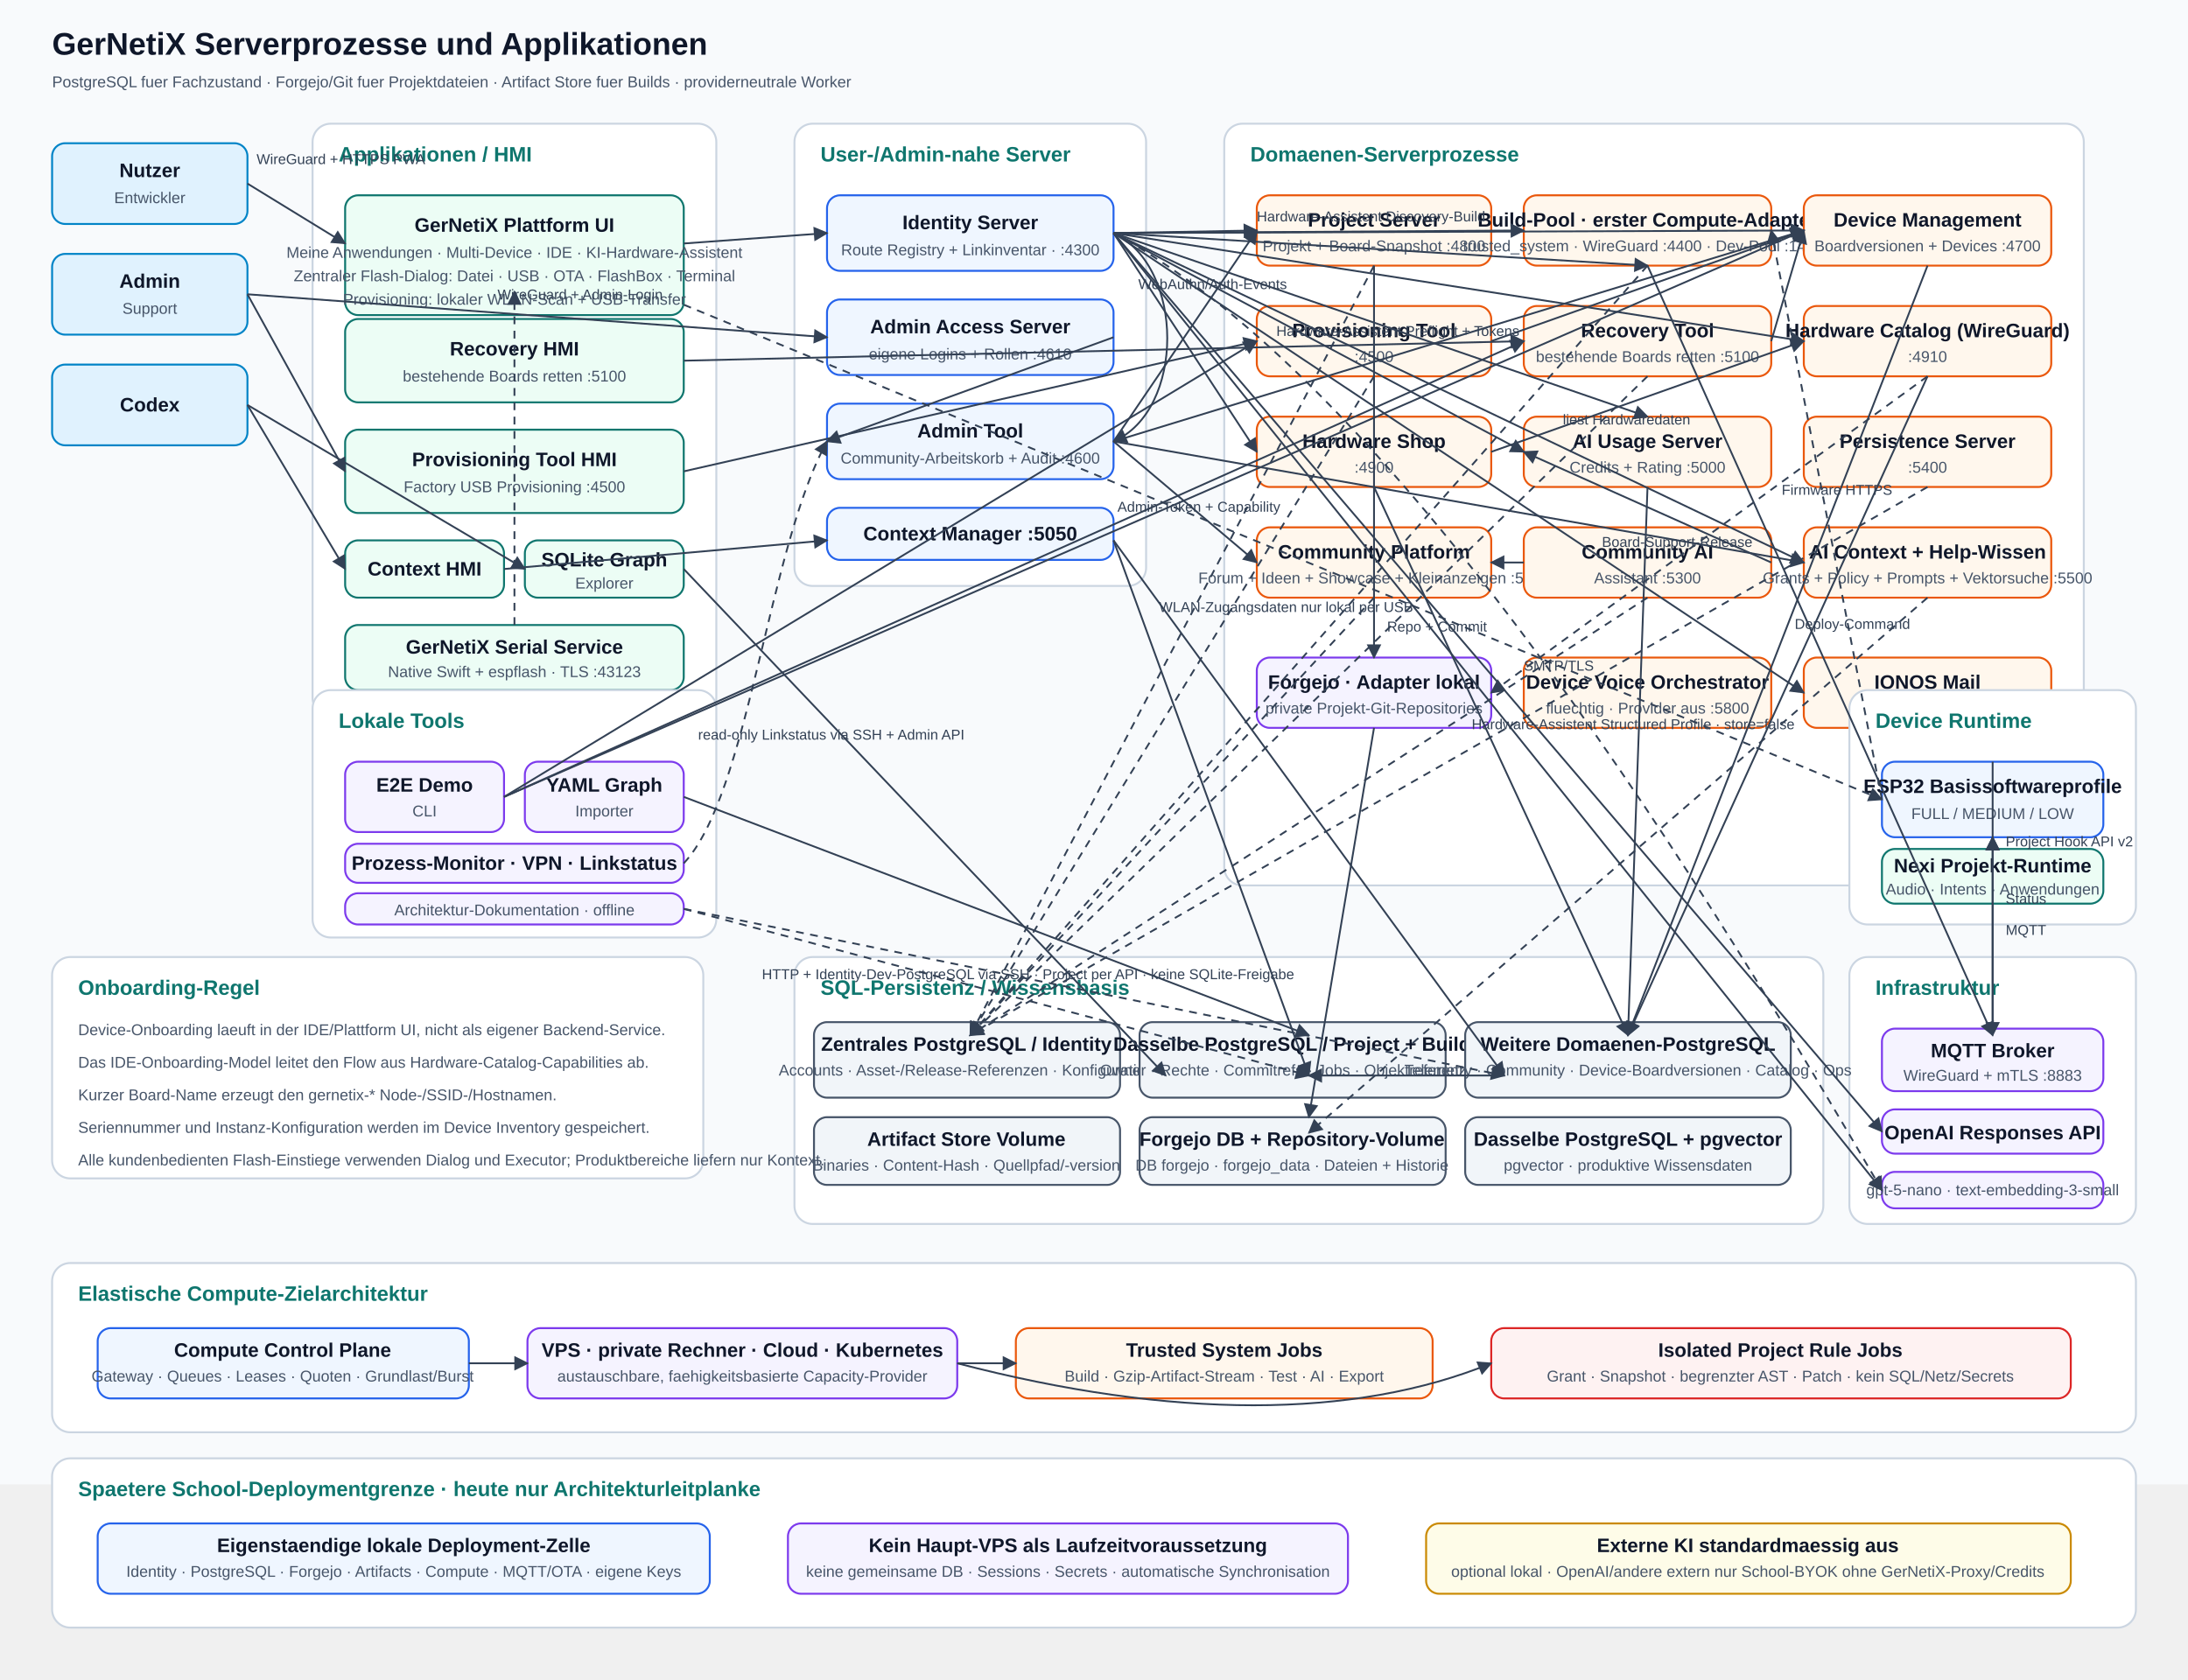
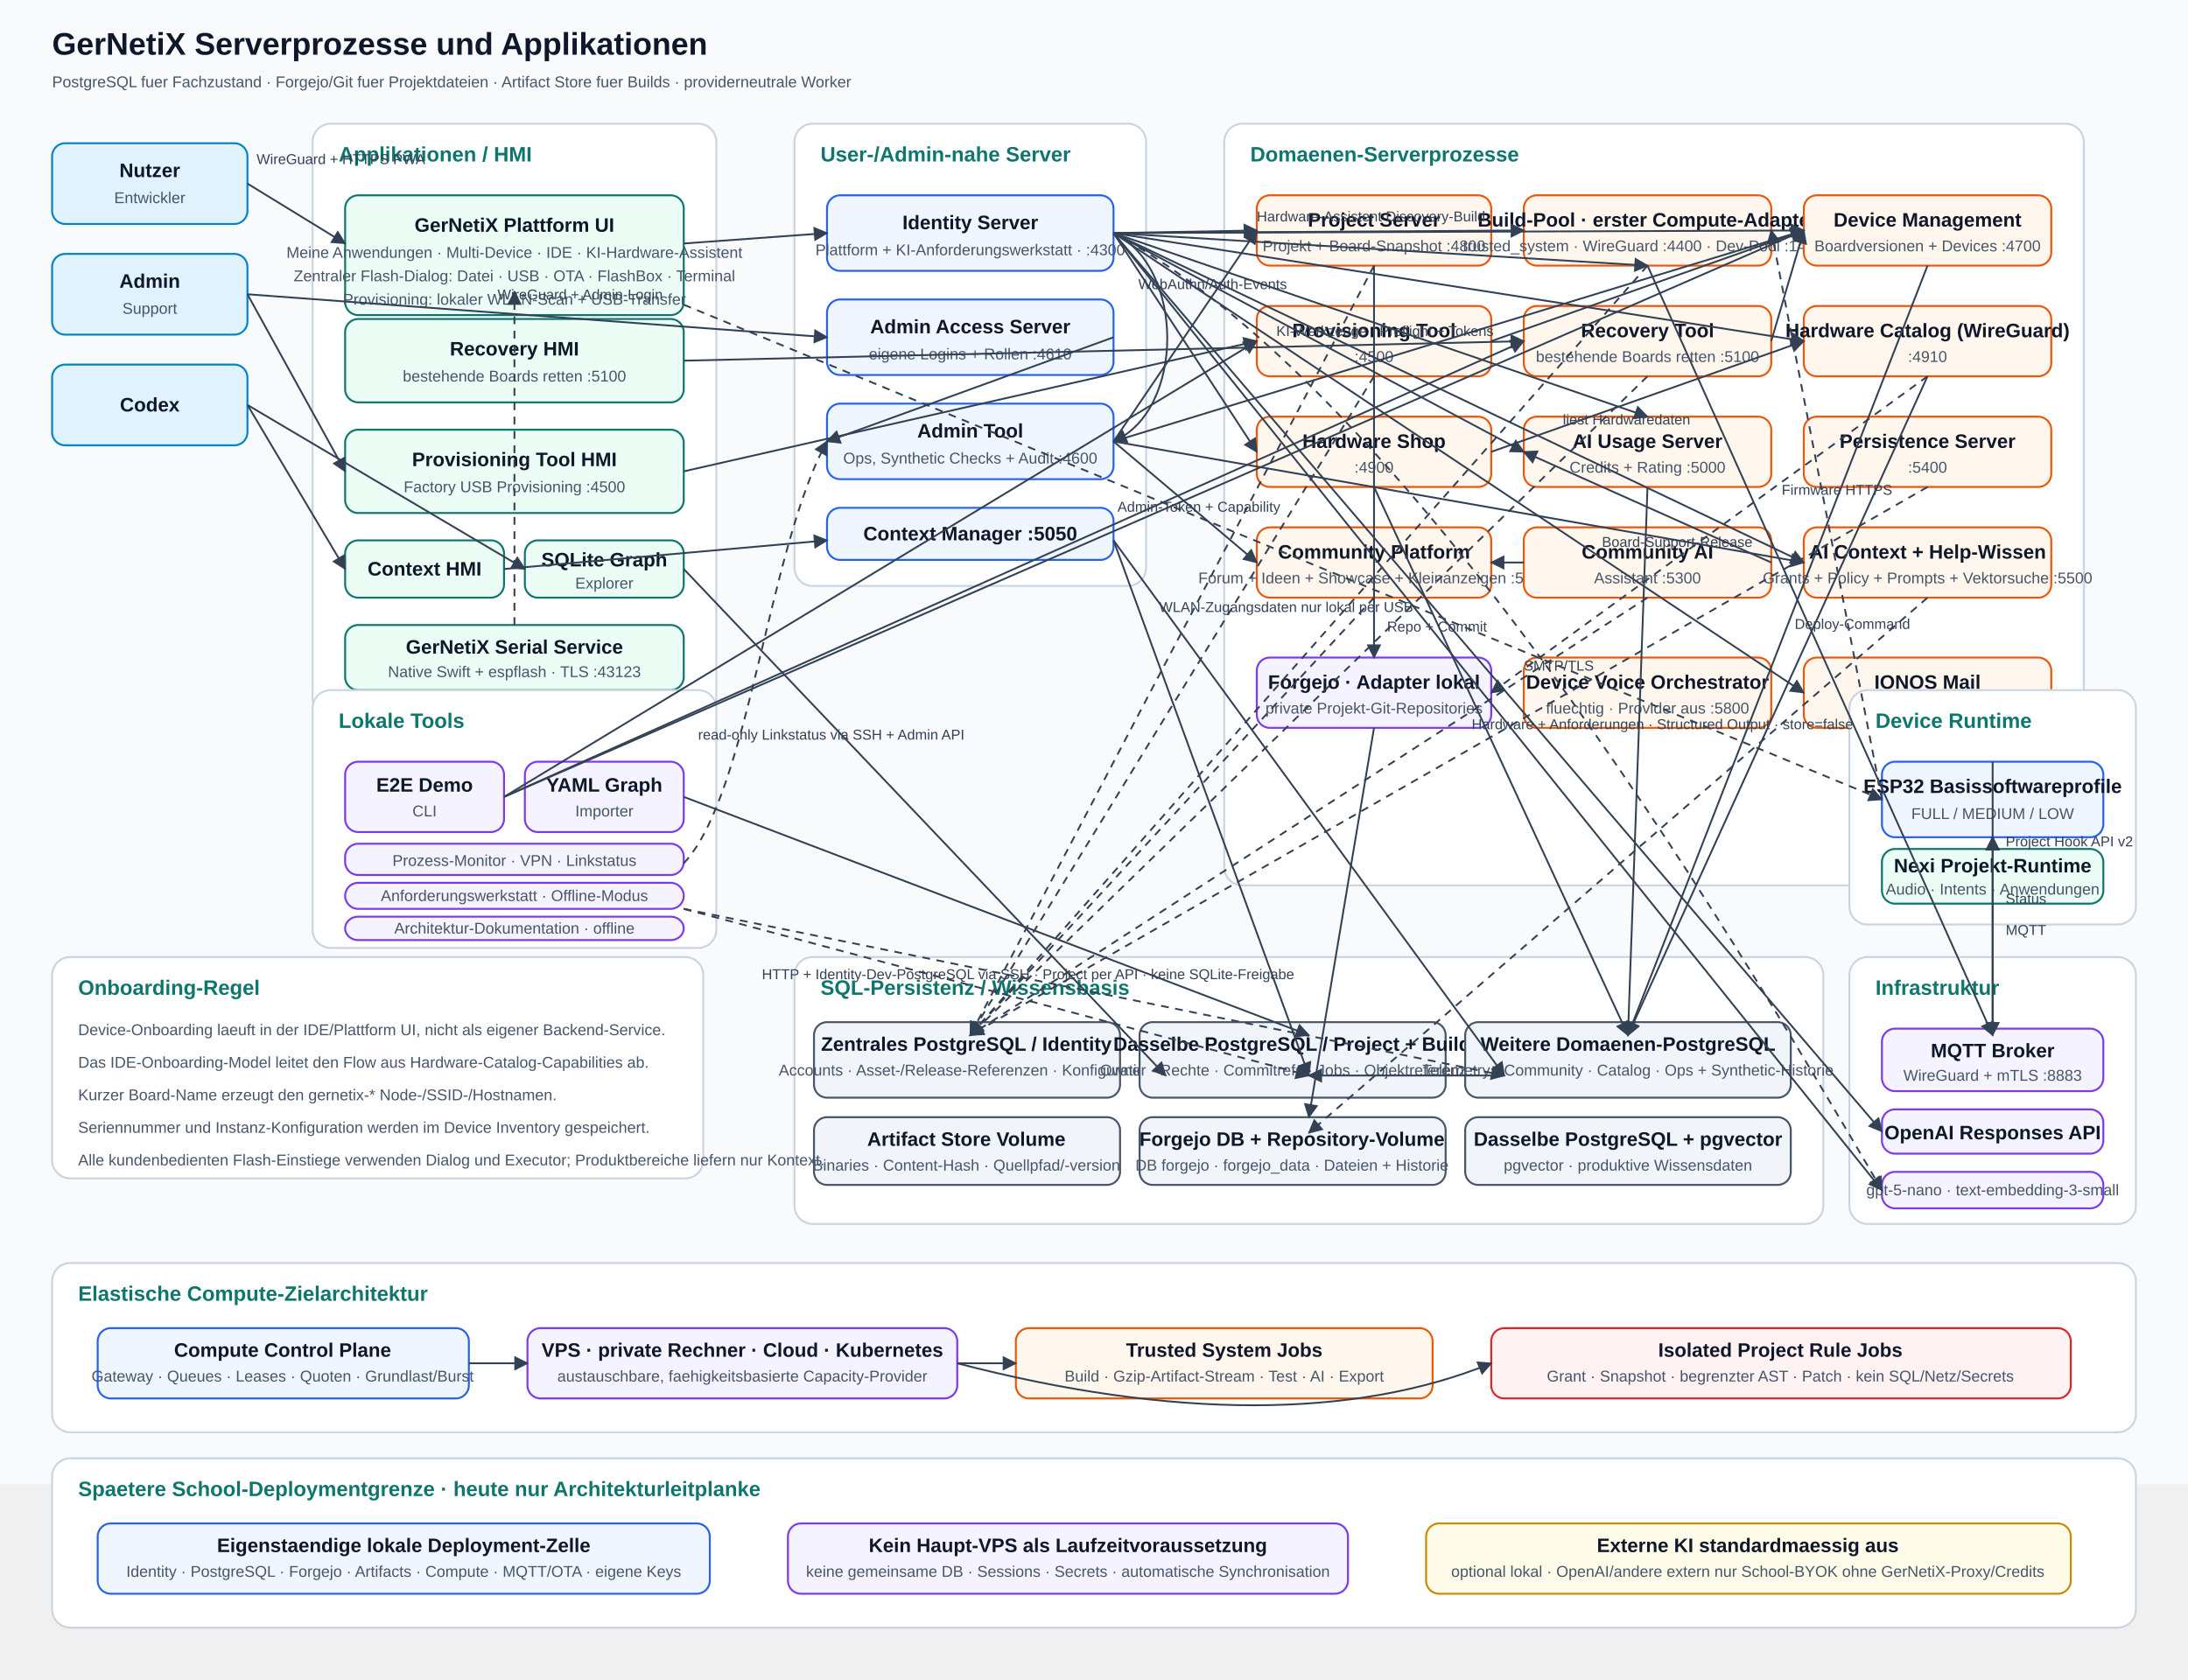
<svg xmlns="http://www.w3.org/2000/svg" width="1680" height="1290" viewBox="0 0 1680 1290" role="img" aria-labelledby="title desc">
  <defs>
    <marker id="arrow" viewBox="0 0 10 10" refX="9" refY="5" markerWidth="8" markerHeight="8" orient="auto-start-reverse">
      <path d="M 0 0 L 10 5 L 0 10 z" fill="#334155" />
    </marker>
    <style>
      .bg { fill: #f8fafc; }
      .cluster { fill: #ffffff; stroke: #cbd5e1; stroke-width: 1.5; rx: 14; }
      .clusterTitle { fill: #0f766e; font: 700 16px Segoe UI, Arial, sans-serif; }
      .node { fill: #ffffff; stroke: #94a3b8; stroke-width: 1.5; rx: 10; }
      .app { fill: #ecfdf5; stroke: #0f766e; }
      .edge { fill: #eff6ff; stroke: #2563eb; }
      .domain { fill: #fff7ed; stroke: #ea580c; }
      .tool { fill: #f5f3ff; stroke: #7c3aed; }
      .store { fill: #f1f5f9; stroke: #475569; }
      .actor { fill: #e0f2fe; stroke: #0284c7; }
      .titleText { fill: #0f172a; font: 700 15px Segoe UI, Arial, sans-serif; }
      .smallText { fill: #475569; font: 12px Segoe UI, Arial, sans-serif; }
      .label { fill: #334155; font: 11px Segoe UI, Arial, sans-serif; }
      .line { fill: none; stroke: #334155; stroke-width: 1.4; marker-end: url(#arrow); }
      .dashed { stroke-dasharray: 6 5; }
    </style>
  </defs>
  <rect class="bg" width="1680" height="1140" />
  <text x="40" y="42" class="titleText" style="font-size:24px">GerNetiX Serverprozesse und Applikationen</text>
  <text x="40" y="67" class="smallText">PostgreSQL fuer Fachzustand · Forgejo/Git fuer Projektdateien · Artifact Store fuer Builds · providerneutrale Worker</text>
  <g id="actors">
    <rect class="node actor" x="40" y="110" width="150" height="62" rx="10" />
    <text class="titleText" x="115" y="136" text-anchor="middle">Nutzer</text>
    <text class="smallText" x="115" y="156" text-anchor="middle">Entwickler</text>
    <rect class="node actor" x="40" y="195" width="150" height="62" rx="10" />
    <text class="titleText" x="115" y="221" text-anchor="middle">Admin</text>
    <text class="smallText" x="115" y="241" text-anchor="middle">Support</text>
    <rect class="node actor" x="40" y="280" width="150" height="62" rx="10" />
    <text class="titleText" x="115" y="316" text-anchor="middle">Codex</text>
  </g>
  <g id="applications">
    <rect class="cluster" x="240" y="95" width="310" height="455" rx="14" />
    <text class="clusterTitle" x="260" y="124">Applikationen / HMI</text>
    <rect class="node app" x="265" y="150" width="260" height="92" rx="10" />
    <text class="titleText" x="395" y="178" text-anchor="middle">GerNetiX Plattform UI</text>
    <text class="smallText" x="395" y="198" text-anchor="middle">Meine Anwendungen · Multi-Device · IDE · KI-Hardware-Assistent</text>
    <text class="smallText" x="395" y="216" text-anchor="middle">Zentraler Flash-Dialog: Datei · USB · OTA · FlashBox · Terminal</text>
    <text class="smallText" x="395" y="234" text-anchor="middle">Provisioning: lokaler WLAN-Scan + USB-Transfer</text>
    <rect class="node app" x="265" y="245" width="260" height="64" rx="10" />
    <text class="titleText" x="395" y="273" text-anchor="middle">Recovery HMI</text>
    <text class="smallText" x="395" y="293" text-anchor="middle">bestehende Boards retten :5100</text>
    <rect class="node app" x="265" y="330" width="260" height="64" rx="10" />
    <text class="titleText" x="395" y="358" text-anchor="middle">Provisioning Tool HMI</text>
    <text class="smallText" x="395" y="378" text-anchor="middle">Factory USB Provisioning :4500</text>
    <rect class="node app" x="265" y="415" width="122" height="44" rx="10" />
    <text class="titleText" x="326" y="442" text-anchor="middle">Context HMI</text>
    <rect class="node app" x="403" y="415" width="122" height="44" rx="10" />
    <text class="titleText" x="464" y="435" text-anchor="middle">SQLite Graph</text>
    <text class="smallText" x="464" y="452" text-anchor="middle">Explorer</text>
    <rect class="node app" x="265" y="480" width="260" height="50" rx="10" />
    <text class="titleText" x="395" y="502" text-anchor="middle">GerNetiX Serial Service</text>
    <text class="smallText" x="395" y="520" text-anchor="middle">Native Swift + espflash · TLS :43123</text>
  </g>
  <g id="edgeServices">
    <rect class="cluster" x="610" y="95" width="270" height="355" rx="14" />
    <text class="clusterTitle" x="630" y="124">User-/Admin-nahe Server</text>
    <rect class="node edge" x="635" y="150" width="220" height="58" rx="10" />
    <text class="titleText" x="745" y="176" text-anchor="middle">Identity Server</text>
-     <text class="smallText" x="745" y="196" text-anchor="middle">Route Registry + Linkinventar · :4300</text>
+     <text class="smallText" x="745" y="196" text-anchor="middle">Plattform + KI-Anforderungswerkstatt · :4300</text>
    <rect class="node edge" x="635" y="230" width="220" height="58" rx="10" />
    <text class="titleText" x="745" y="256" text-anchor="middle">Admin Access Server</text>
    <text class="smallText" x="745" y="276" text-anchor="middle">eigene Logins + Rollen :4610</text>
    <rect class="node edge" x="635" y="310" width="220" height="58" rx="10" />
    <text class="titleText" x="745" y="336" text-anchor="middle">Admin Tool</text>
-     <text class="smallText" x="745" y="356" text-anchor="middle">Community-Arbeitskorb + Audit :4600</text>
+     <text class="smallText" x="745" y="356" text-anchor="middle">Ops, Synthetic Checks + Audit :4600</text>
    <rect class="node edge" x="635" y="390" width="220" height="40" rx="10" />
    <text class="titleText" x="745" y="415" text-anchor="middle">Context Manager :5050</text>
  </g>
  <g id="domainServices">
    <rect class="cluster" x="940" y="95" width="660" height="585" rx="14" />
    <text class="clusterTitle" x="960" y="124">Domaenen-Serverprozesse</text>
    <rect class="node domain" x="965" y="150" width="180" height="54" rx="10" />
    <text class="titleText" x="1055" y="174" text-anchor="middle">Project Server</text>
    <text class="smallText" x="1055" y="193" text-anchor="middle">Projekt + Board-Snapshot :4800</text>
    <rect class="node domain" x="1170" y="150" width="190" height="54" rx="10" />
    <text class="titleText" x="1265" y="174" text-anchor="middle">Build-Pool · erster Compute-Adapter</text>
    <text class="smallText" x="1265" y="193" text-anchor="middle">trusted_system · WireGuard :4400 · Dev-Pool :14400</text>
    <rect class="node domain" x="1385" y="150" width="190" height="54" rx="10" />
    <text class="titleText" x="1480" y="174" text-anchor="middle">Device Management</text>
    <text class="smallText" x="1480" y="193" text-anchor="middle">Boardversionen + Devices :4700</text>
    <rect class="node domain" x="965" y="235" width="180" height="54" rx="10" />
    <text class="titleText" x="1055" y="259" text-anchor="middle">Provisioning Tool</text>
    <text class="smallText" x="1055" y="278" text-anchor="middle">:4500</text>
    <rect class="node domain" x="1170" y="235" width="190" height="54" rx="10" />
    <text class="titleText" x="1265" y="259" text-anchor="middle">Recovery Tool</text>
    <text class="smallText" x="1265" y="278" text-anchor="middle">bestehende Boards retten :5100</text>
    <rect class="node domain" x="1385" y="235" width="190" height="54" rx="10" />
    <text class="titleText" x="1480" y="259" text-anchor="middle">Hardware Catalog (WireGuard)</text>
    <text class="smallText" x="1480" y="278" text-anchor="middle">:4910</text>
    <rect class="node domain" x="965" y="320" width="180" height="54" rx="10" />
    <text class="titleText" x="1055" y="344" text-anchor="middle">Hardware Shop</text>
    <text class="smallText" x="1055" y="363" text-anchor="middle">:4900</text>
    <rect class="node domain" x="1170" y="320" width="190" height="54" rx="10" />
    <text class="titleText" x="1265" y="344" text-anchor="middle">AI Usage Server</text>
    <text class="smallText" x="1265" y="363" text-anchor="middle">Credits + Rating :5000</text>
    <rect class="node domain" x="1385" y="320" width="190" height="54" rx="10" />
    <text class="titleText" x="1480" y="344" text-anchor="middle">Persistence Server</text>
    <text class="smallText" x="1480" y="363" text-anchor="middle">:5400</text>
    <rect class="node domain" x="965" y="405" width="180" height="54" rx="10" />
    <text class="titleText" x="1055" y="429" text-anchor="middle">Community Platform</text>
    <text class="smallText" x="1055" y="448" text-anchor="middle">Forum + Ideen + Showcase + Kleinanzeigen :5200</text>
    <rect class="node domain" x="1170" y="405" width="190" height="54" rx="10" />
    <text class="titleText" x="1265" y="429" text-anchor="middle">Community AI</text>
    <text class="smallText" x="1265" y="448" text-anchor="middle">Assistant :5300</text>
    <rect class="node domain" x="1385" y="405" width="190" height="54" rx="10" />
    <text class="titleText" x="1480" y="429" text-anchor="middle">AI Context + Help-Wissen</text>
    <text class="smallText" x="1480" y="448" text-anchor="middle">Grants + Policy + Prompts + Vektorsuche :5500</text>
    <rect class="node domain" x="1385" y="505" width="190" height="54" rx="10" />
    <text class="titleText" x="1480" y="529" text-anchor="middle">IONOS Mail</text>
    <text class="smallText" x="1480" y="548" text-anchor="middle">SMTP/TLS</text>
    <rect class="node tool" x="965" y="505" width="180" height="54" rx="10" />
    <text class="titleText" x="1055" y="529" text-anchor="middle">Forgejo · Adapter lokal</text>
    <text class="smallText" x="1055" y="548" text-anchor="middle">private Projekt-Git-Repositories</text>
    <rect class="node domain" x="1170" y="505" width="190" height="54" rx="10" />
    <text class="titleText" x="1265" y="529" text-anchor="middle">Device Voice Orchestrator</text>
    <text class="smallText" x="1265" y="548" text-anchor="middle">fluechtig · Provider aus :5800</text>
  </g>
  <g id="tools">
-     <rect class="cluster" x="240" y="530" width="310" height="190" rx="14" />
+     <rect class="cluster" x="240" y="530" width="310" height="198" rx="14" />
    <text class="clusterTitle" x="260" y="559">Lokale Tools</text>
    <rect class="node tool" x="265" y="585" width="122" height="54" rx="10" />
    <text class="titleText" x="326" y="608" text-anchor="middle">E2E Demo</text>
    <text class="smallText" x="326" y="627" text-anchor="middle">CLI</text>
    <rect class="node tool" x="403" y="585" width="122" height="54" rx="10" />
    <text class="titleText" x="464" y="608" text-anchor="middle">YAML Graph</text>
    <text class="smallText" x="464" y="627" text-anchor="middle">Importer</text>
-     <rect class="node tool" x="265" y="648" width="260" height="30" rx="10" />
-     <text class="titleText" x="395" y="668" text-anchor="middle">Prozess-Monitor · VPN · Linkstatus</text>
-     <rect class="node tool" x="265" y="686" width="260" height="24" rx="10" />
-     <text class="smallText" x="395" y="703" text-anchor="middle">Architektur-Dokumentation · offline</text>
+     <rect class="node tool" x="265" y="648" width="260" height="24" rx="10" />
+     <text class="smallText" x="395" y="665" text-anchor="middle">Prozess-Monitor · VPN · Linkstatus</text>
+     <rect class="node tool" x="265" y="678" width="260" height="20" rx="10" />
+     <text class="smallText" x="395" y="692" text-anchor="middle">Anforderungswerkstatt · Offline-Modus</text>
+     <rect class="node tool" x="265" y="704" width="260" height="18" rx="10" />
+     <text class="smallText" x="395" y="717" text-anchor="middle">Architektur-Dokumentation · offline</text>
  </g>
  <g id="deviceRuntime">
    <rect class="cluster" x="1420" y="530" width="220" height="180" rx="14" />
    <text class="clusterTitle" x="1440" y="559">Device Runtime</text>
    <rect class="node edge" x="1445" y="585" width="170" height="58" rx="10" />
    <text class="titleText" x="1530" y="609" text-anchor="middle">ESP32 Basissoftwareprofile</text>
    <text class="smallText" x="1530" y="629" text-anchor="middle">FULL / MEDIUM / LOW</text>
    <rect class="node app" x="1445" y="652" width="170" height="42" rx="10" />
    <text class="titleText" x="1530" y="670" text-anchor="middle">Nexi Projekt-Runtime</text>
    <text class="smallText" x="1530" y="687" text-anchor="middle">Audio · Intents · Anwendungen</text>
  </g>
  <g id="platformInfrastructure">
    <rect class="cluster" x="1420" y="735" width="220" height="205" rx="14" />
    <text class="clusterTitle" x="1440" y="764">Infrastruktur</text>
    <rect class="node tool" x="1445" y="790" width="170" height="48" rx="10" />
    <text class="titleText" x="1530" y="812" text-anchor="middle">MQTT Broker</text>
    <text class="smallText" x="1530" y="830" text-anchor="middle">WireGuard + mTLS :8883</text>
    <rect class="node tool" x="1445" y="852" width="170" height="34" rx="10" />
    <text class="titleText" x="1530" y="875" text-anchor="middle">OpenAI Responses API</text>
    <rect class="node tool" x="1445" y="900" width="170" height="28" rx="10" />
    <text class="smallText" x="1530" y="918" text-anchor="middle">gpt-5-nano · text-embedding-3-small</text>
  </g>
  <g id="storage">
    <rect class="cluster" x="610" y="735" width="790" height="205" rx="14" />
    <text class="clusterTitle" x="630" y="764">SQL-Persistenz / Wissensbasis</text>
    <rect class="node store" x="625" y="785" width="235" height="58" rx="10" />
    <text class="titleText" x="742" y="807" text-anchor="middle">Zentrales PostgreSQL / Identity</text>
    <text class="smallText" x="742" y="826" text-anchor="middle">Accounts · Asset-/Release-Referenzen · Konfiguration</text>
    <rect class="node store" x="875" y="785" width="235" height="58" rx="10" />
    <text class="titleText" x="992" y="807" text-anchor="middle">Dasselbe PostgreSQL / Project + Build</text>
    <text class="smallText" x="992" y="826" text-anchor="middle">Owner · Rechte · Commitrefs · Jobs · Objektreferenzen</text>
    <rect class="node store" x="1125" y="785" width="250" height="58" rx="10" />
    <text class="titleText" x="1250" y="807" text-anchor="middle">Weitere Domaenen-PostgreSQL</text>
-     <text class="smallText" x="1250" y="826" text-anchor="middle">Telemetry · Community · Device-Boardversionen · Catalog · Ops</text>
+     <text class="smallText" x="1250" y="826" text-anchor="middle">Telemetry · Community · Catalog · Ops + Synthetic-Historie</text>
    <rect class="node store" x="625" y="858" width="235" height="52" rx="10" />
    <text class="titleText" x="742" y="880" text-anchor="middle">Artifact Store Volume</text>
    <text class="smallText" x="742" y="899" text-anchor="middle">Binaries · Content-Hash · Quellpfad/-version</text>
    <rect class="node store" x="875" y="858" width="235" height="52" rx="10" />
    <text class="titleText" x="992" y="880" text-anchor="middle">Forgejo DB + Repository-Volume</text>
    <text class="smallText" x="992" y="899" text-anchor="middle">DB forgejo · forgejo_data · Dateien + Historie</text>
    <rect class="node store" x="1125" y="858" width="250" height="52" rx="10" />
    <text class="titleText" x="1250" y="880" text-anchor="middle">Dasselbe PostgreSQL + pgvector</text>
    <text class="smallText" x="1250" y="899" text-anchor="middle">pgvector · produktive Wissensdaten</text>
  </g>
  <path class="line" d="M 190 141 L 265 187" />
  <text class="label" x="197" y="126">WireGuard + HTTPS PWA</text>
  <path class="line" d="M 190 226 L 265 362" />
  <path class="line" d="M 190 226 L 635 259" />
  <text class="label" x="382" y="230">WireGuard + Admin-Login</text>
  <path class="line" d="M 190 311 L 265 437" />
  <path class="line" d="M 190 311 L 403 437" />
  <path class="line" d="M 525 187 L 635 179" />
  <path class="line dashed" d="M 525 234 L 1445 614" />
  <text class="label" x="890" y="470">WLAN-Zugangsdaten nur lokal per USB</text>
  <path class="line dashed" d="M 395 480 L 395 224" />
  <path class="line" d="M 525 277 L 1170 262" />
  <path class="line" d="M 525 362 L 965 262" />
  <path class="line" d="M 387 437 L 635 415" />
  <path class="line" d="M 525 437 L 895 826" />
  <path class="line" d="M 855 179 L 965 177" />
  <path class="line" d="M 855 179 L 1170 177" />
  <path class="line" d="M 855 179 L 1385 177" />
  <path class="line" d="M 855 179 L 1385 262" />
  <path class="line" d="M 855 179 L 965 347" />
  <path class="line" d="M 855 179 L 1170 347" />
  <path class="line" d="M 855 179 L 1385 432" />
  <path class="line" d="M 855 179 L 1385 532" />
  <text class="label" x="1170" y="515">SMTP/TLS</text>
  <path class="line" d="M 855 179 C 910 205, 910 315, 855 339" />
  <text class="label" x="874" y="222">WebAuthn/Auth-Events</text>
  <path class="line" d="M 855 179 L 1445 869" />
  <path class="line" d="M 855 179 L 1445 914" />
  <path class="line" d="M 855 259 L 635 339" />
  <path class="line dashed" d="M 525 663 C 575 610, 590 420, 635 339" />
  <text class="label" x="536" y="568">read-only Linkstatus via SSH + Admin API</text>
  <path class="line" d="M 855 339 L 1385 177" />
  <path class="line" d="M 855 339 L 965 177" />
  <path class="line" d="M 855 339 L 965 432" />
  <text class="label" x="858" y="393">Admin-Token + Capability</text>
  <path class="line" d="M 855 339 L 1385 432" />
  <path class="line" d="M 855 415 L 1155 826" />
  <path class="line" d="M 855 415 L 1005 826" />
  <path class="line" d="M 1055 204 L 1055 505" />
  <text class="label" x="1065" y="485">Repo + Commit</text>
  <path class="line" d="M 1055 559 L 1005 858" />
  <path class="line dashed" d="M 1480 289 L 1145 532" />
  <text class="label" x="1230" y="420">Board-Support-Release</text>
  <path class="line" d="M 1145 347 L 1385 262" />
  <text class="label" x="1200" y="326">liest Hardwaredaten</text>
  <path class="line" d="M 1145 262 L 1385 177" />
  <path class="line" d="M 1360 262 L 1385 177" />
  <path class="line" d="M 855 179 L 1265 204" />
  <text class="label" x="965" y="170">Hardware-Assistent Discovery-Build</text>
  <path class="line" d="M 855 179 L 1265 320" />
-   <text class="label" x="980" y="258">Hardware-Assistent Preflight + Tokens</text>
+   <text class="label" x="980" y="258">KI-Werkzeuge · Preflight + Tokens</text>
  <path class="line dashed" d="M 855 179 C 1080 300, 1320 700, 1445 914" />
-   <text class="label" x="1130" y="560">Hardware-Assistent Structured Profile · store=false</text>
+   <text class="label" x="1130" y="560">Hardware + Anforderungen · Structured Output · store=false</text>
  <path class="line" d="M 1360 432 L 1170 347" />
  <path class="line" d="M 1170 432 L 1145 432" />
  <path class="line" d="M 1265 204 L 1530 795" />
  <text class="label" x="1378" y="483">Deploy-Command</text>
  <path class="line" d="M 1530 795 L 1530 643" />
  <text class="label" x="1540" y="718">MQTT</text>
  <path class="line" d="M 1530 585 L 1530 795" />
  <text class="label" x="1540" y="694">Status</text>
  <path class="line" d="M 1530 652 L 1530 643" />
  <text class="label" x="1540" y="650">Project Hook API v2</text>
  <path class="line dashed" d="M 1445 614 L 1360 177" />
  <text class="label" x="1368" y="380">Firmware HTTPS</text>
  <path class="line dashed" d="M 1055 204 L 745 795" />
  <path class="line dashed" d="M 1265 204 L 745 795" />
  <path class="line" d="M 1480 204 L 1250 795" />
  <path class="line dashed" d="M 1055 289 L 745 795" />
  <path class="line dashed" d="M 1265 289 L 745 795" />
  <path class="line" d="M 1480 289 L 1250 795" />
  <path class="line" d="M 1055 374 L 1250 795" />
  <path class="line" d="M 1265 374 L 1250 795" />
  <path class="line dashed" d="M 1480 374 L 745 795" />
  <path class="line dashed" d="M 1055 459 L 745 795" />
  <path class="line dashed" d="M 1265 459 L 745 795" />
  <path class="line dashed" d="M 1480 459 L 1005 870" />
  <path class="line" d="M 387 612 L 965 262" />
  <path class="line" d="M 387 612 L 1170 262" />
  <path class="line" d="M 387 612 L 1385 177" />
  <path class="line" d="M 525 612 L 1005 795" />
  <path class="line dashed" d="M 525 698 L 1005 826" />
  <path class="line dashed" d="M 525 698 L 1155 826" />
  <text class="label" x="585" y="752">HTTP + Identity-Dev-PostgreSQL via SSH · Project per API · keine SQLite-Freigabe</text>
  <path class="line" d="M 1155 826 L 1005 826" />
  <g id="legend">
    <rect class="cluster" x="40" y="735" width="500" height="170" rx="14" />
    <text class="clusterTitle" x="60" y="764">Onboarding-Regel</text>
    <text class="smallText" x="60" y="795">Device-Onboarding laeuft in der IDE/Plattform UI, nicht als eigener Backend-Service.</text>
    <text class="smallText" x="60" y="820">Das IDE-Onboarding-Model leitet den Flow aus Hardware-Catalog-Capabilities ab.</text>
    <text class="smallText" x="60" y="845">Kurzer Board-Name erzeugt den gernetix-* Node-/SSID-/Hostnamen.</text>
    <text class="smallText" x="60" y="870">Seriennummer und Instanz-Konfiguration werden im Device Inventory gespeichert.</text>
    <text class="smallText" x="60" y="895">Alle kundenbedienten Flash-Einstiege verwenden Dialog und Executor; Produktbereiche liefern nur Kontext.</text>
  </g>
  <g id="elasticComputeTarget">
    <rect class="cluster" x="40" y="970" width="1600" height="130" rx="14" />
    <text class="clusterTitle" x="60" y="999">Elastische Compute-Zielarchitektur</text>
    <rect class="node edge" x="75" y="1020" width="285" height="54" rx="10" />
    <text class="titleText" x="217" y="1042" text-anchor="middle">Compute Control Plane</text>
    <text class="smallText" x="217" y="1061" text-anchor="middle">Gateway · Queues · Leases · Quoten · Grundlast/Burst</text>
    <rect class="node tool" x="405" y="1020" width="330" height="54" rx="10" />
    <text class="titleText" x="570" y="1042" text-anchor="middle">VPS · private Rechner · Cloud · Kubernetes</text>
    <text class="smallText" x="570" y="1061" text-anchor="middle">austauschbare, faehigkeitsbasierte Capacity-Provider</text>
    <rect class="node domain" x="780" y="1020" width="320" height="54" rx="10" />
    <text class="titleText" x="940" y="1042" text-anchor="middle">Trusted System Jobs</text>
    <text class="smallText" x="940" y="1061" text-anchor="middle">Build · Gzip-Artifact-Stream · Test · AI · Export</text>
    <rect class="node" x="1145" y="1020" width="445" height="54" rx="10" style="fill:#fef2f2;stroke:#dc2626" />
    <text class="titleText" x="1367" y="1042" text-anchor="middle">Isolated Project Rule Jobs</text>
    <text class="smallText" x="1367" y="1061" text-anchor="middle">Grant · Snapshot · begrenzter AST · Patch · kein SQL/Netz/Secrets</text>
    <path class="line" d="M 360 1047 L 405 1047" />
    <path class="line" d="M 735 1047 L 780 1047" />
    <path class="line" d="M 735 1047 C 900 1090, 1040 1090, 1145 1047" />
  </g>
  <g id="schoolDeploymentBoundary">
    <rect class="cluster" x="40" y="1120" width="1600" height="130" rx="14" />
    <text class="clusterTitle" x="60" y="1149">Spaetere School-Deploymentgrenze · heute nur Architekturleitplanke</text>
    <rect class="node edge" x="75" y="1170" width="470" height="54" rx="10" />
    <text class="titleText" x="310" y="1192" text-anchor="middle">Eigenstaendige lokale Deployment-Zelle</text>
    <text class="smallText" x="310" y="1211" text-anchor="middle">Identity · PostgreSQL · Forgejo · Artifacts · Compute · MQTT/OTA · eigene Keys</text>
    <rect class="node tool" x="605" y="1170" width="430" height="54" rx="10" />
    <text class="titleText" x="820" y="1192" text-anchor="middle">Kein Haupt-VPS als Laufzeitvoraussetzung</text>
    <text class="smallText" x="820" y="1211" text-anchor="middle">keine gemeinsame DB · Sessions · Secrets · automatische Synchronisation</text>
    <rect class="node" x="1095" y="1170" width="495" height="54" rx="10" style="fill:#fefce8;stroke:#ca8a04" />
    <text class="titleText" x="1342" y="1192" text-anchor="middle">Externe KI standardmaessig aus</text>
    <text class="smallText" x="1342" y="1211" text-anchor="middle">optional lokal · OpenAI/andere extern nur School-BYOK ohne GerNetiX-Proxy/Credits</text>
  </g>
</svg>
